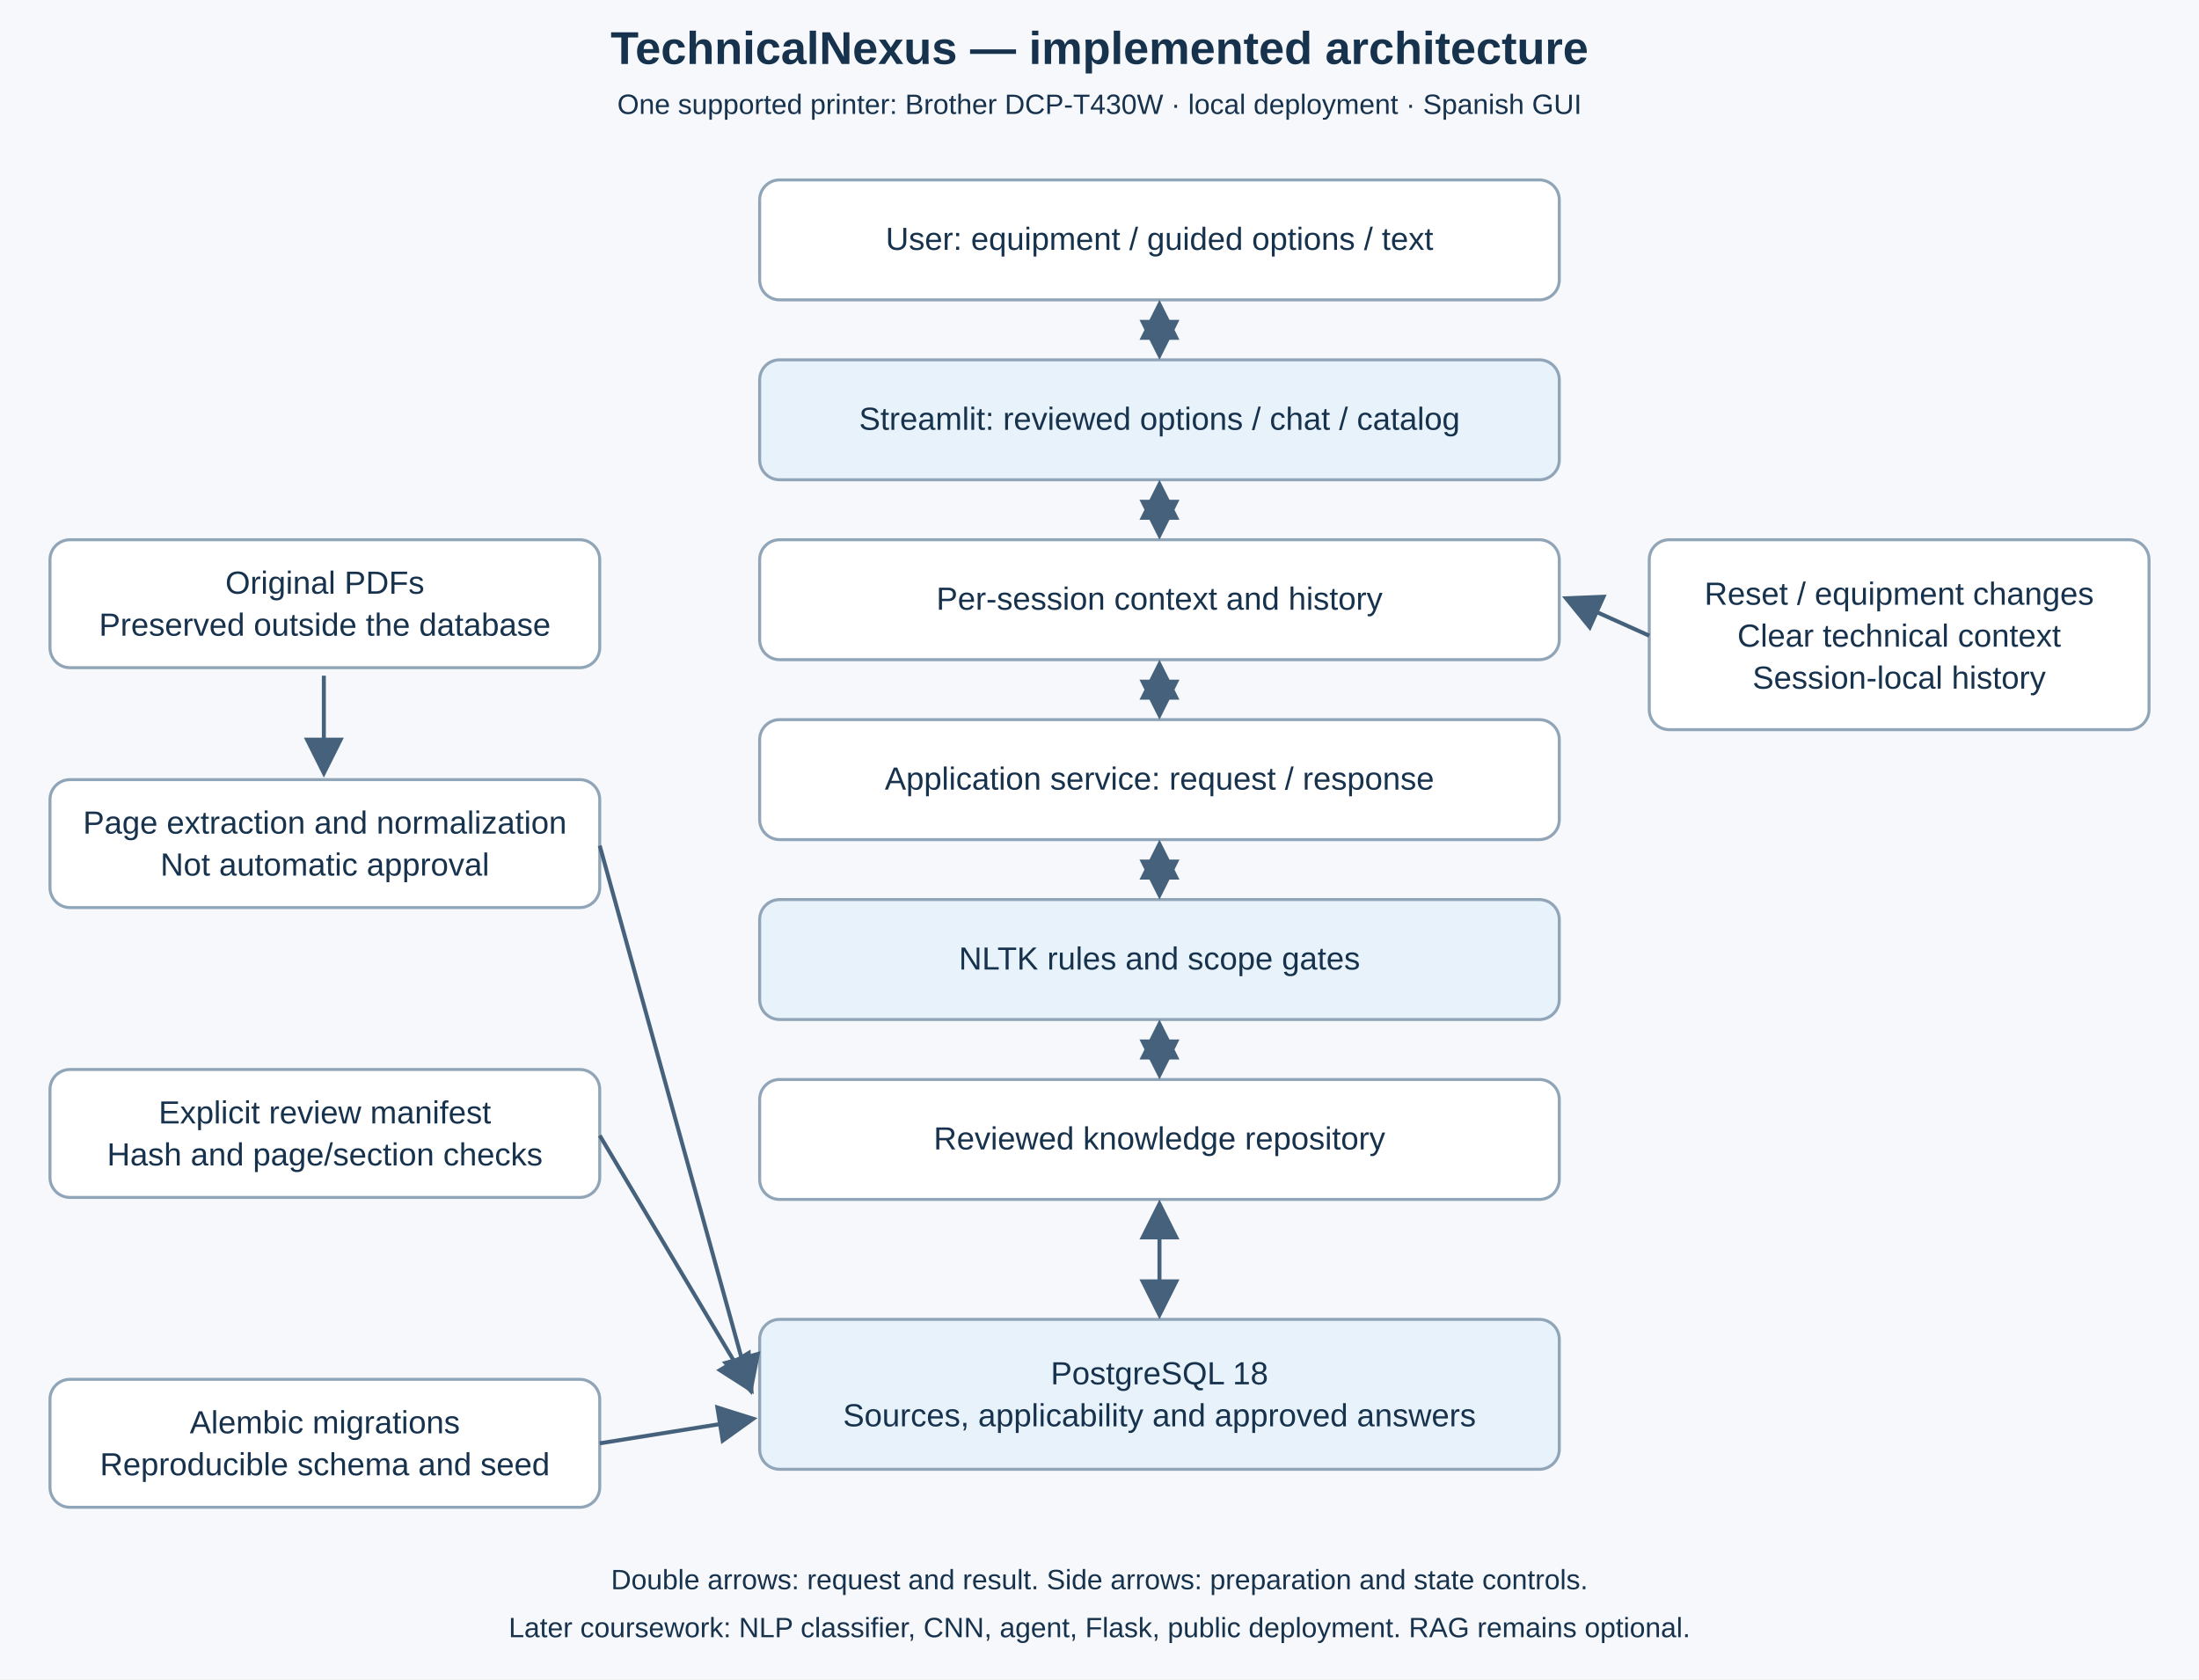
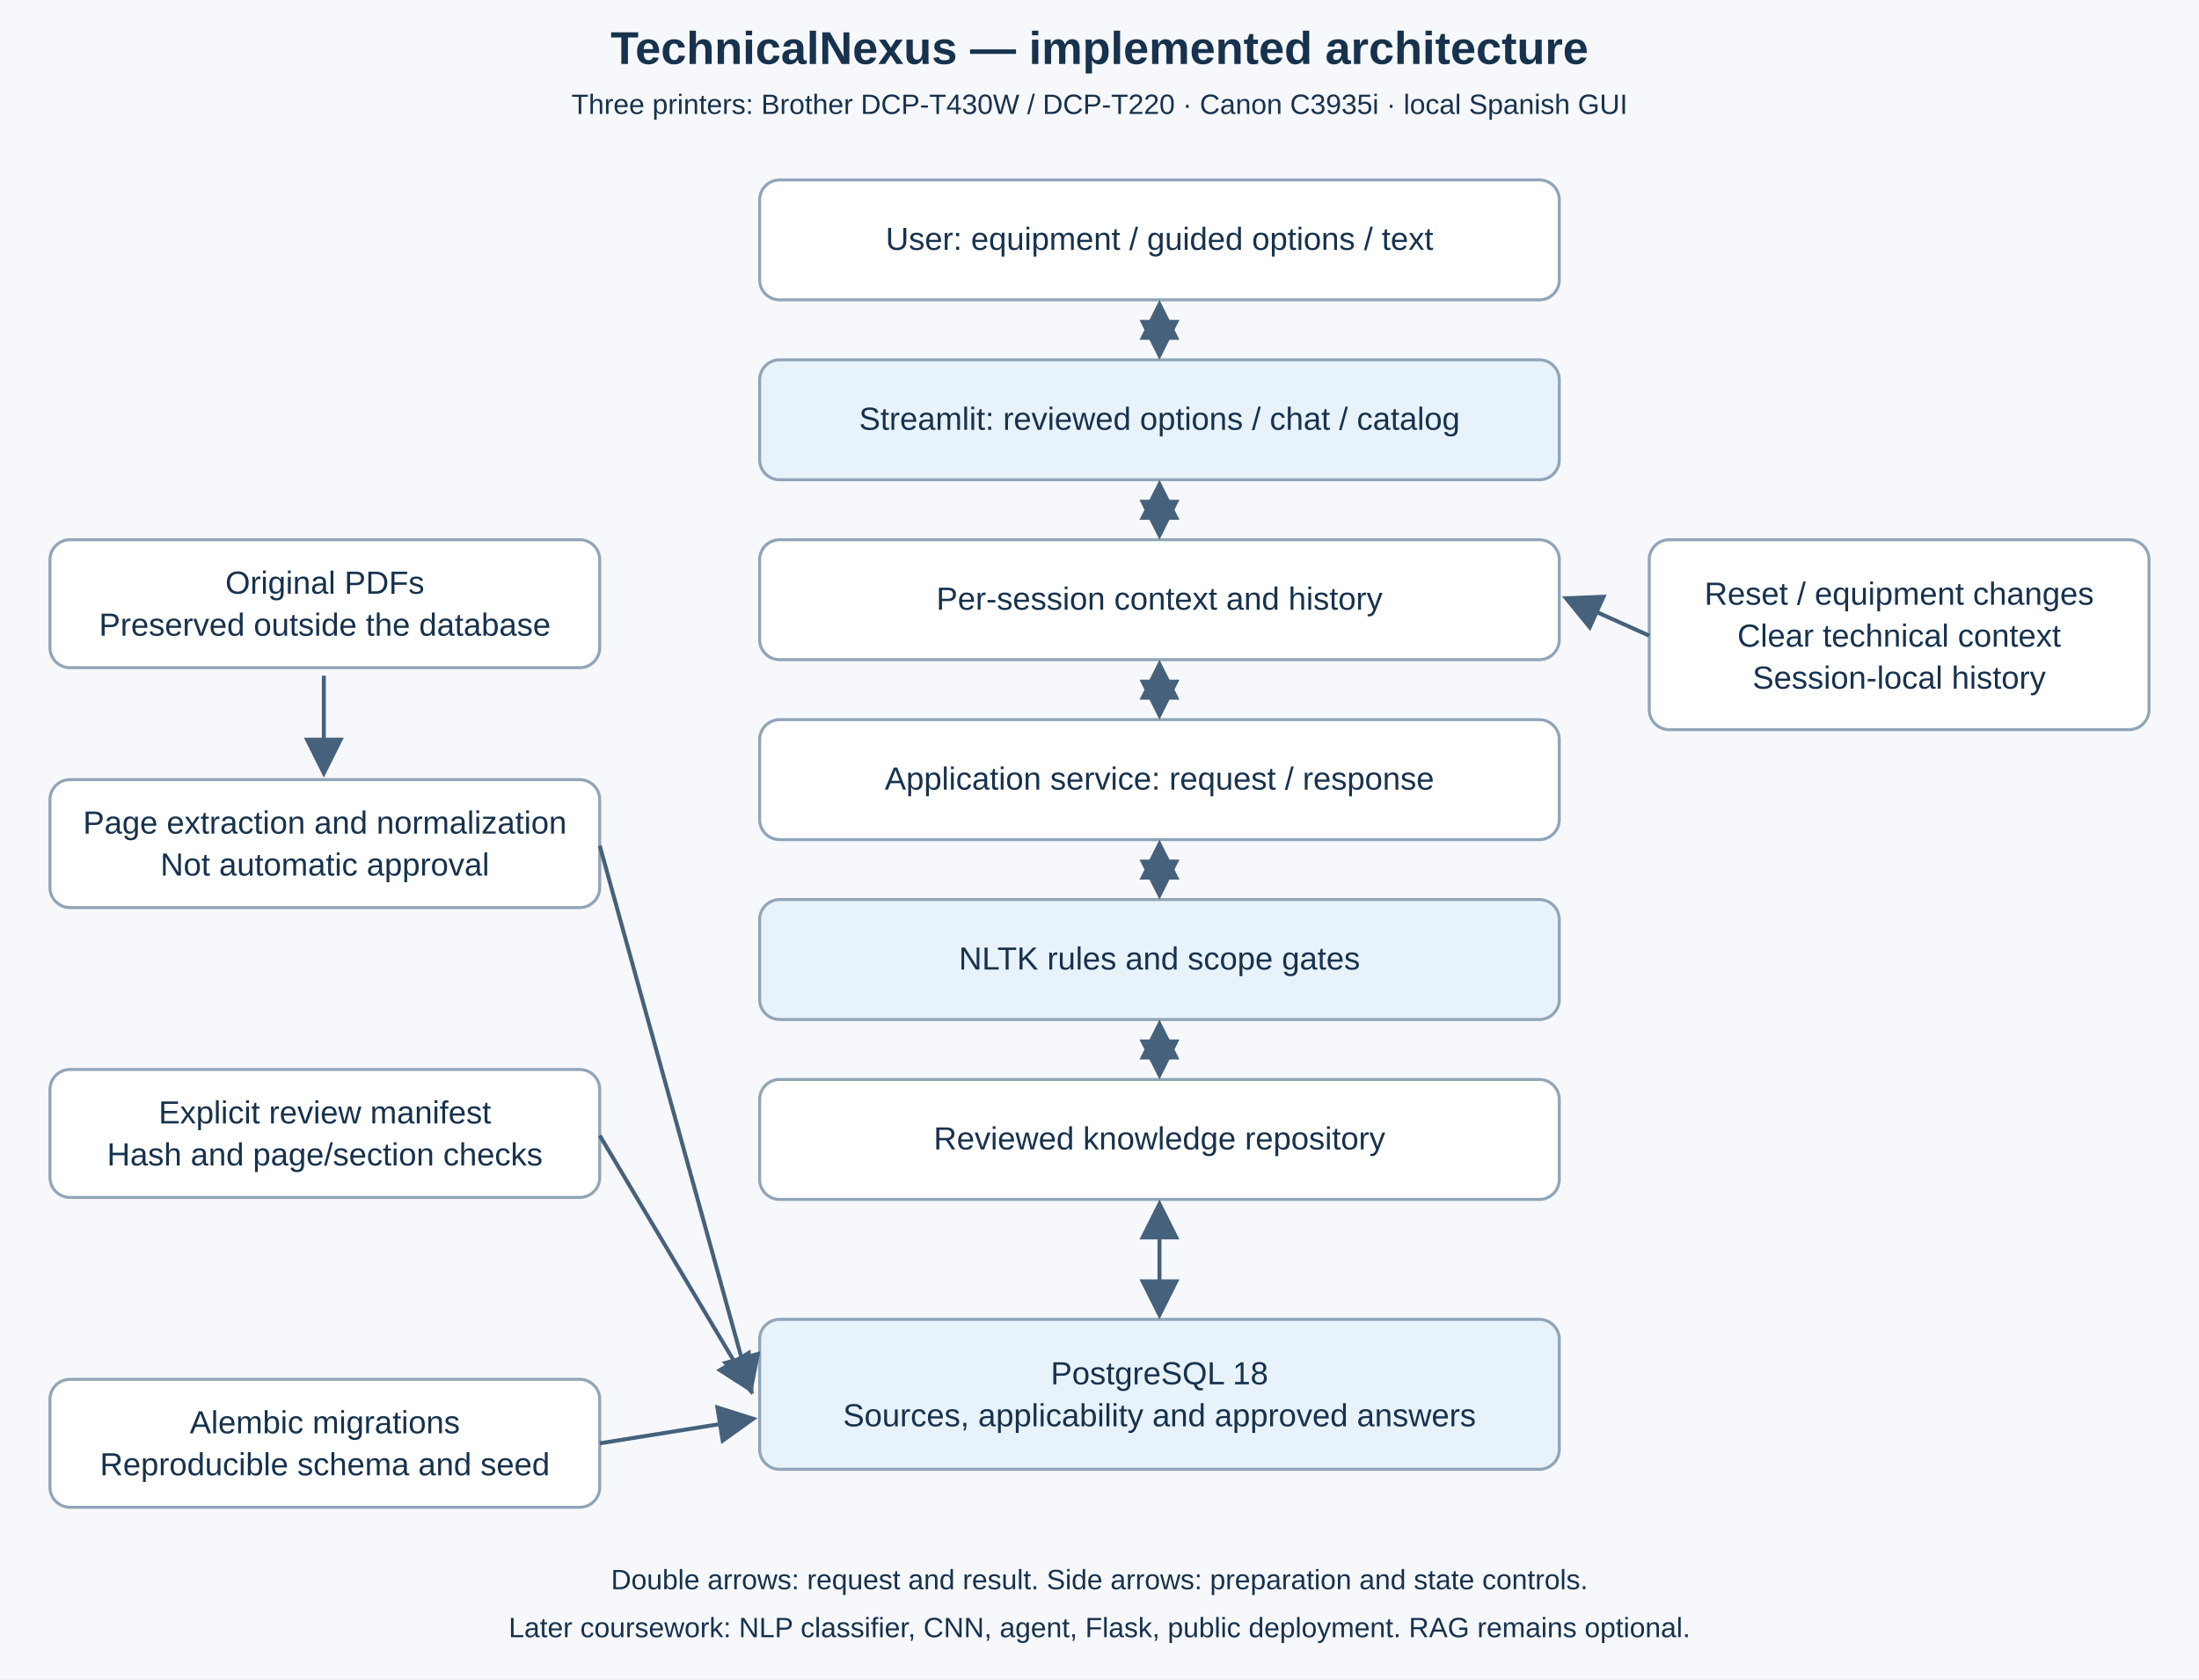
<svg xmlns="http://www.w3.org/2000/svg" width="1100" height="840" viewBox="0 0 1100 840" role="img" aria-labelledby="title desc">
  <defs>
    <marker id="arrow" markerWidth="10" markerHeight="10" refX="8" refY="5" orient="auto-start-reverse">
      <path d="M0 0 L10 5 L0 10Z" fill="#46617b" />
    </marker>
  </defs>
  <rect width="1100" height="840" fill="#f6f8fb" />
  <g font-family="Arial, sans-serif" fill="#17324d">
    <text x="550" y="32" text-anchor="middle" font-size="23" font-weight="bold">TechnicalNexus — implemented architecture</text>
-     <text x="550" y="57" text-anchor="middle" font-size="14">One supported printer: Brother DCP-T430W · local deployment · Spanish GUI</text>
+     <text x="550" y="57" text-anchor="middle" font-size="14">Three printers: Brother DCP-T430W / DCP-T220 · Canon C3935i · local Spanish GUI</text>
    <rect x="380" y="90" width="400" height="60" rx="10" fill="#ffffff" stroke="#91a5b8" stroke-width="1.5" />
    <text x="580.0" y="125.0" text-anchor="middle" font-size="16">User: equipment / guided options / text</text>
    <rect x="380" y="180" width="400" height="60" rx="10" fill="#e8f2fa" stroke="#91a5b8" stroke-width="1.5" />
    <text x="580.0" y="215.0" text-anchor="middle" font-size="16">Streamlit: reviewed options / chat / catalog</text>
    <rect x="380" y="270" width="400" height="60" rx="10" fill="#ffffff" stroke="#91a5b8" stroke-width="1.5" />
    <text x="580.0" y="305.0" text-anchor="middle" font-size="16">Per-session context and history</text>
    <rect x="380" y="360" width="400" height="60" rx="10" fill="#ffffff" stroke="#91a5b8" stroke-width="1.5" />
    <text x="580.0" y="395.0" text-anchor="middle" font-size="16">Application service: request / response</text>
    <rect x="380" y="450" width="400" height="60" rx="10" fill="#e8f2fa" stroke="#91a5b8" stroke-width="1.5" />
    <text x="580.0" y="485.0" text-anchor="middle" font-size="16">NLTK rules and scope gates</text>
    <rect x="380" y="540" width="400" height="60" rx="10" fill="#ffffff" stroke="#91a5b8" stroke-width="1.5" />
    <text x="580.0" y="575.0" text-anchor="middle" font-size="16">Reviewed knowledge repository</text>
    <rect x="380" y="660" width="400" height="75" rx="10" fill="#e8f2fa" stroke="#91a5b8" stroke-width="1.5" />
    <text x="580.0" y="692.5" text-anchor="middle" font-size="16">PostgreSQL 18</text>
    <text x="580.0" y="713.5" text-anchor="middle" font-size="16">Sources, applicability and approved answers</text>
    <path d="M580 154 L580 176" stroke="#46617b" stroke-width="2" fill="none" marker-end="url(#arrow)" marker-start="url(#arrow)" />
    <path d="M580 244 L580 266" stroke="#46617b" stroke-width="2" fill="none" marker-end="url(#arrow)" marker-start="url(#arrow)" />
    <path d="M580 334 L580 356" stroke="#46617b" stroke-width="2" fill="none" marker-end="url(#arrow)" marker-start="url(#arrow)" />
    <path d="M580 424 L580 446" stroke="#46617b" stroke-width="2" fill="none" marker-end="url(#arrow)" marker-start="url(#arrow)" />
    <path d="M580 514 L580 536" stroke="#46617b" stroke-width="2" fill="none" marker-end="url(#arrow)" marker-start="url(#arrow)" />
    <path d="M580 604 L580 656" stroke="#46617b" stroke-width="2" fill="none" marker-end="url(#arrow)" marker-start="url(#arrow)" />
    <rect x="25" y="270" width="275" height="64" rx="10" fill="#ffffff" stroke="#91a5b8" stroke-width="1.5" />
    <text x="162.5" y="297.0" text-anchor="middle" font-size="16">Original PDFs</text>
    <text x="162.5" y="318.0" text-anchor="middle" font-size="16">Preserved outside the database</text>
    <rect x="25" y="390" width="275" height="64" rx="10" fill="#ffffff" stroke="#91a5b8" stroke-width="1.5" />
    <text x="162.5" y="417.0" text-anchor="middle" font-size="16">Page extraction and normalization</text>
    <text x="162.5" y="438.0" text-anchor="middle" font-size="16">Not automatic approval</text>
    <path d="M162 338 L162 385" stroke="#46617b" stroke-width="2" fill="none" marker-end="url(#arrow)" />
    <path d="M300 423 L375 694" stroke="#46617b" stroke-width="2" fill="none" marker-end="url(#arrow)" />
    <rect x="25" y="535" width="275" height="64" rx="10" fill="#ffffff" stroke="#91a5b8" stroke-width="1.5" />
    <text x="162.5" y="562.0" text-anchor="middle" font-size="16">Explicit review manifest</text>
    <text x="162.5" y="583.0" text-anchor="middle" font-size="16">Hash and page/section checks</text>
    <path d="M300 568 L375 694" stroke="#46617b" stroke-width="2" fill="none" marker-end="url(#arrow)" />
    <rect x="25" y="690" width="275" height="64" rx="10" fill="#ffffff" stroke="#91a5b8" stroke-width="1.5" />
    <text x="162.5" y="717.0" text-anchor="middle" font-size="16">Alembic migrations</text>
    <text x="162.5" y="738.0" text-anchor="middle" font-size="16">Reproducible schema and seed</text>
    <path d="M300 722 L375 710" stroke="#46617b" stroke-width="2" fill="none" marker-end="url(#arrow)" />
    <rect x="825" y="270" width="250" height="95" rx="10" fill="#ffffff" stroke="#91a5b8" stroke-width="1.5" />
    <text x="950.0" y="302.5" text-anchor="middle" font-size="16">Reset / equipment changes</text>
    <text x="950.0" y="323.5" text-anchor="middle" font-size="16">Clear technical context</text>
    <text x="950.0" y="344.5" text-anchor="middle" font-size="16">Session-local history</text>
    <path d="M825 318 L785 300" stroke="#46617b" stroke-width="2" fill="none" marker-end="url(#arrow)" />
    <text x="550" y="795" text-anchor="middle" font-size="14">Double arrows: request and result. Side arrows: preparation and state controls.</text>
    <text x="550" y="819" text-anchor="middle" font-size="14">Later coursework: NLP classifier, CNN, agent, Flask, public deployment. RAG remains optional.</text>
  </g>
</svg>
